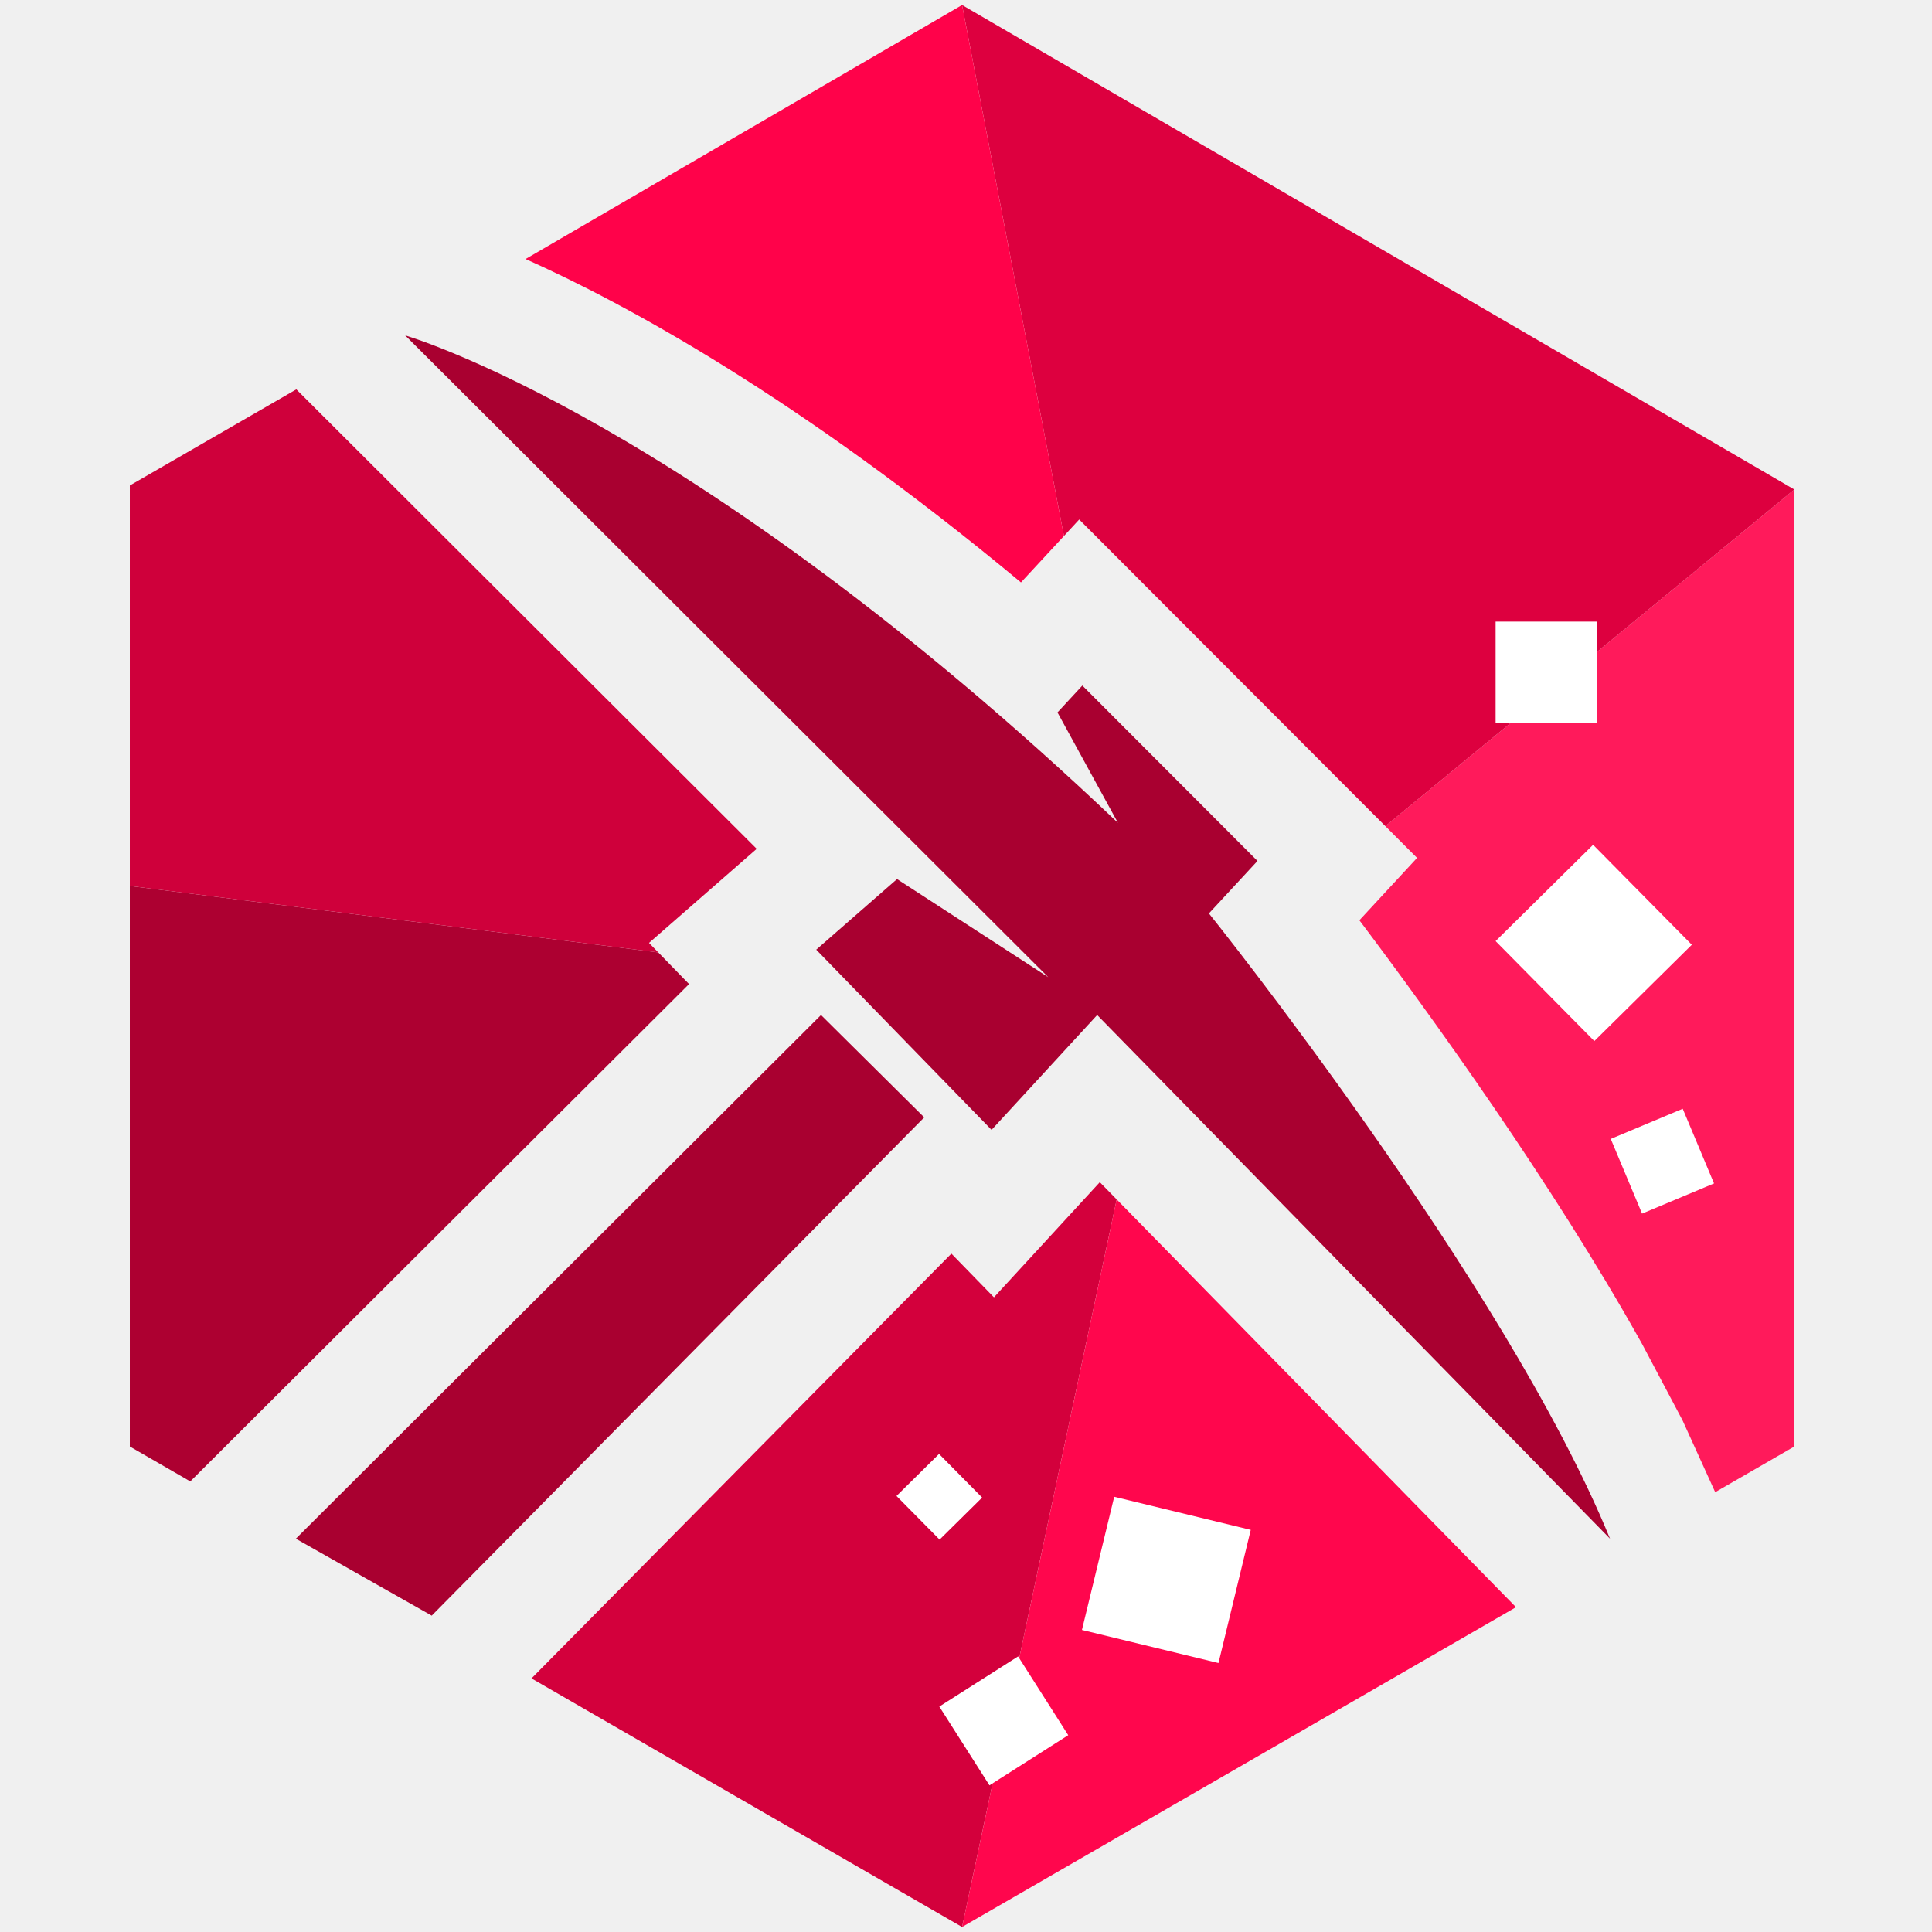
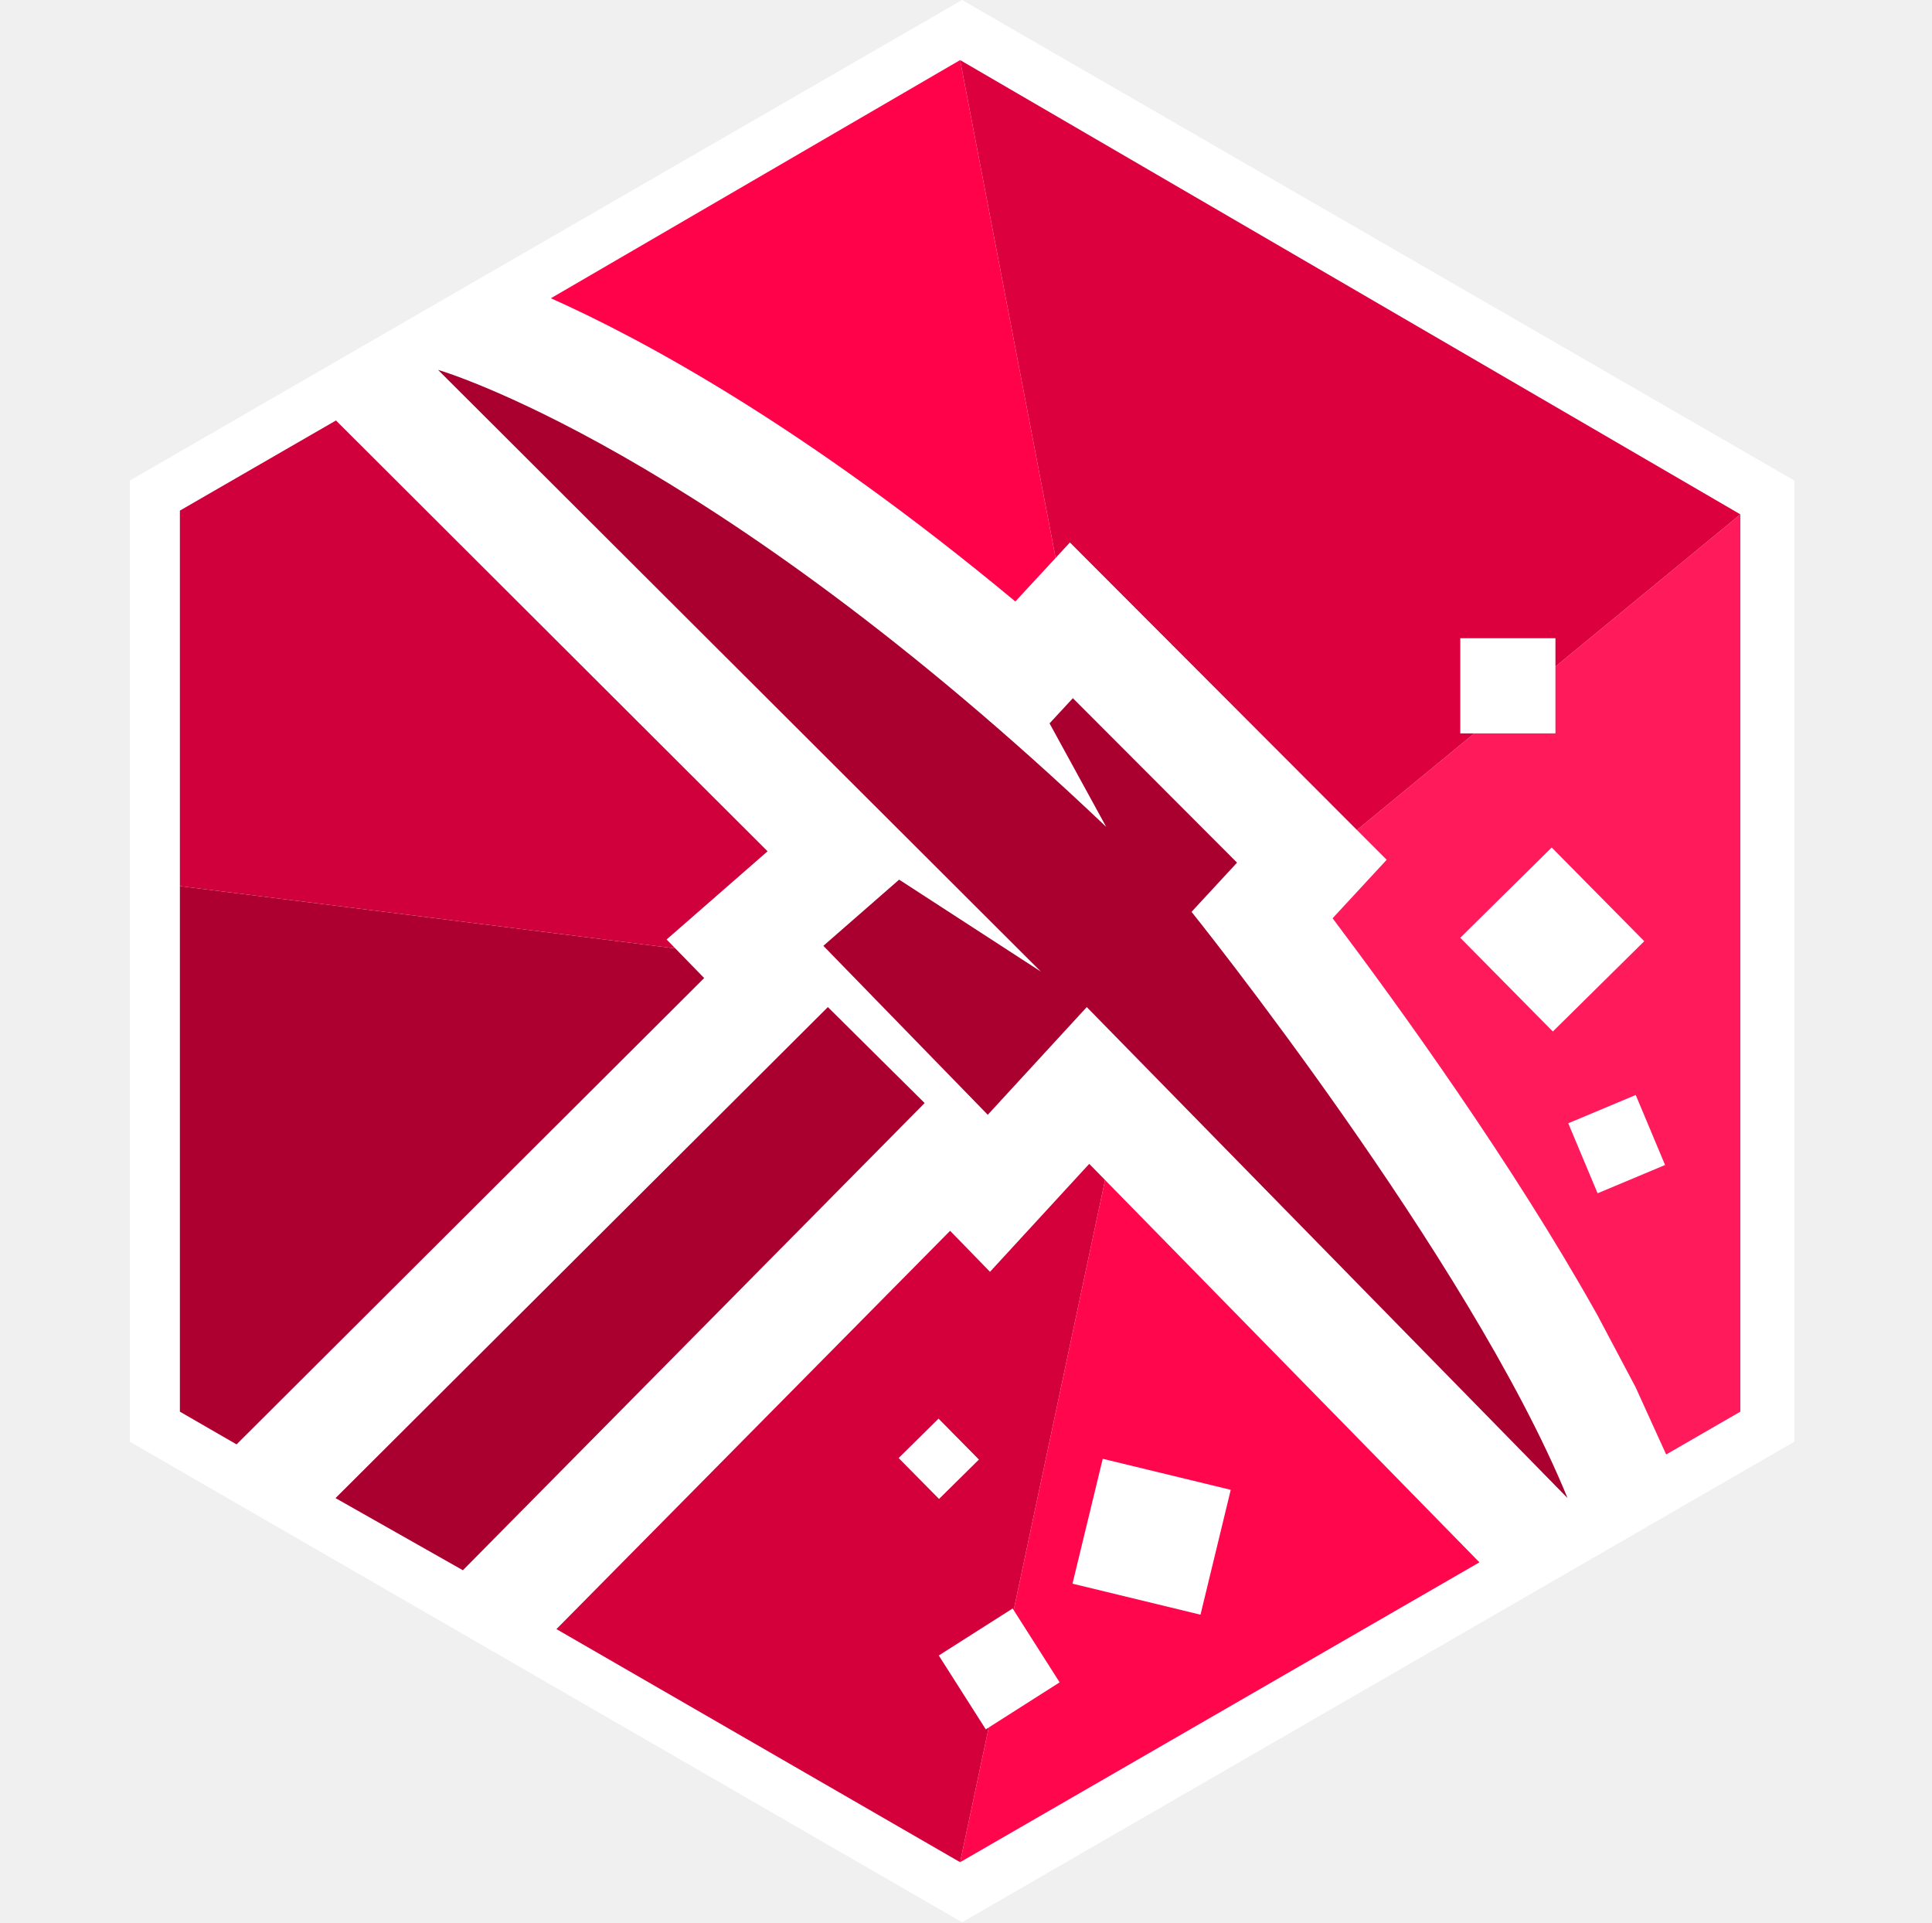
- <svg xmlns="http://www.w3.org/2000/svg" width="192" height="192" viewBox="0 0 193 192" version="1.1" xml:space="preserve" style="fill-rule:evenodd;clip-rule:evenodd;stroke-linejoin:round;stroke-miterlimit:2;">
+ <svg xmlns="http://www.w3.org/2000/svg" width="100%" height="100%" viewBox="0 0 193 192" version="1.1" xml:space="preserve" style="fill-rule:evenodd;clip-rule:evenodd;stroke-linejoin:round;stroke-miterlimit:2;">
  <rect id="red" x="0.108" y="0" width="192" height="192" style="fill:#fff;fill-opacity:0;" />
-   <path d="M29.555,153.209L82.017,100.896L92.328,111.122L43.127,160.895L29.555,153.209ZM40.478,33.007C40.478,33.007 69.053,41.198 111.675,81.697L105.639,70.669L108.123,67.984L125.617,85.507L120.767,90.749C120.767,90.749 150.381,127.636 160.835,153.209L109.604,100.896L99.054,112.37L81.537,94.37L89.611,87.317L104.716,97.117L40.478,33.007Z" style="fill:#a90030;" />
-   <path d="M96.108,0L179.247,48L179.247,144L96.108,192L12.97,144L12.97,48L96.108,0Z" style="fill:none;" />
+   <path d="M96.108,0L179.247,48L179.247,144L96.108,192L12.97,144L12.97,48L96.108,0Z" style="fill:#fff;" />
+   <path d="M33.518,149.634L82.701,100.59L92.368,110.176L46.242,156.839L33.518,149.634ZM43.758,36.944C43.758,36.944 70.548,44.623 110.506,82.591L104.847,72.252L107.176,69.735L123.577,86.162L119.03,91.077C119.03,91.077 146.793,125.658 156.593,149.634L108.564,100.59L98.674,111.347L82.251,94.472L89.821,87.86L103.982,97.047L43.758,36.944Z" style="fill:#a90030;" />
+   <path d="M95.912,6L173.854,51L173.854,141L95.912,186L17.97,141L17.97,51L95.912,6Z" style="fill:none;" />
  <clipPath id="_clip1">
-     <path d="M96.108,0L179.247,48L179.247,144L96.108,192L12.97,144L12.97,48L96.108,0Z" />
+     <path d="M95.912,6L173.854,51L173.854,141L95.912,186L17.97,141L17.97,51L95.912,6Z" />
  </clipPath>
  <g clip-path="url(#_clip1)">
    <g>
-       <path d="M111.552,119.318L109.867,117.597L99.292,129.1L95.041,124.732L53.062,167.199L96.108,192L111.552,119.318Z" style="fill:#d3003c;" />
-       <path d="M111.552,119.318L151.469,160.079L96.108,192L111.552,119.318Z" style="fill:#ff064d;" />
-       <path d="M171.363,148.608L168.074,141.377L164.048,133.776L163.838,133.401C154.947,117.549 142.94,100.915 135.798,91.433L141.561,85.203L138.391,82.028L179.247,48.4L179.247,144.062L171.363,148.608Z" style="fill:#ff1a5b;" />
-       <path d="M65.76,94.645L68.834,97.804L19.012,147.486L12.97,144.062L12.97,88.007L65.76,94.645Z" style="fill:#ad0031;" />
-       <path d="M179.247,48.4L138.391,82.028L107.808,51.396L106.285,53.042L96.108,0L179.247,48.4Z" style="fill:#dd003f;" />
-       <path d="M29.509,38.305L75.593,84.296L64.835,93.694L65.76,94.645L12.97,88.007L12.97,47.593L29.509,38.305Z" style="fill:#cf003b;" />
-       <path d="M106.285,53.042L96.108,0L52.502,25.376C62.284,29.743 79.638,39.093 101.991,57.682L106.285,53.042Z" style="fill:#ff024a;" />
+       <path d="M110.391,117.861L108.811,116.248L98.897,127.031L94.912,122.936L55.556,162.749L95.912,186L110.391,117.861Z" style="fill:#d3003c;" />
+       <path d="M110.391,117.861L147.813,156.074L95.912,186L110.391,117.861Z" style="fill:#ff064d;" />
+       <path d="M166.464,145.32L163.38,138.541L159.606,131.415L159.409,131.064C151.073,116.203 139.817,100.608 133.121,91.718L138.524,85.878L135.552,82.901L173.854,51.375L173.854,141.058L166.464,145.32Z" style="fill:#ff1a5b;" />
+       <path d="M67.461,94.73L70.343,97.691L23.634,144.268L17.97,141.058L17.97,88.506L67.461,94.73Z" style="fill:#ad0031;" />
+       <path d="M173.854,51.375L135.552,82.901L106.881,54.183L105.453,55.727L95.912,6L173.854,51.375Z" style="fill:#dd003f;" />
+       <path d="M33.476,41.911L76.679,85.027L66.593,93.838L67.461,94.73L17.97,88.506L17.97,50.619L33.476,41.911Z" style="fill:#cf003b;" />
+       <path d="M105.453,55.727L95.912,6L55.032,29.79C64.202,33.884 80.471,42.649 101.428,60.077L105.453,55.727Z" style="fill:#ff024a;" />
    </g>
  </g>
  <g id="pedres">
-     <rect x="149.406" y="61.597" width="10.139" height="10.139" style="fill:#fff;" />
-     <path d="M169.007,93.878L159.145,83.893L149.406,93.513L159.268,103.498L169.007,93.878Z" style="fill:#fff;" />
-     <path d="M124.946,152.327L111.306,149.022L108.082,162.326L121.722,165.631L124.946,152.327Z" style="fill:#fff;" />
-     <path d="M98.112,149.101L93.808,144.744L89.557,148.942L93.862,153.3L98.112,149.101Z" style="fill:#fff;" />
-     <path d="M171.226,117.721L168.098,110.261L160.909,113.275L164.036,120.735L171.226,117.721Z" style="fill:#fff;" />
-     <path d="M101.704,164.97L93.835,169.979L98.844,177.848L106.713,172.839L101.704,164.97Z" style="fill:#fff;" />
+     <rect x="145.878" y="63.747" width="9.505" height="9.505" style="fill:#fff;" />
+     <path d="M164.255,94.01L155.009,84.65L145.878,93.668L155.124,103.029L164.255,94.01Z" style="fill:#fff;" />
+     <path d="M122.947,148.806L110.16,145.708L107.138,158.181L119.925,161.279L122.947,148.806Z" style="fill:#fff;" />
+     <path d="M97.791,145.783L93.756,141.697L89.77,145.633L93.806,149.719L97.791,145.783Z" style="fill:#fff;" />
+     <path d="M166.335,116.363L163.403,109.37L156.663,112.195L159.595,119.189L166.335,116.363Z" style="fill:#fff;" />
+     <path d="M101.158,160.659L93.781,165.355L98.477,172.733L105.854,168.037L101.158,160.659Z" style="fill:#fff;" />
  </g>
</svg>
